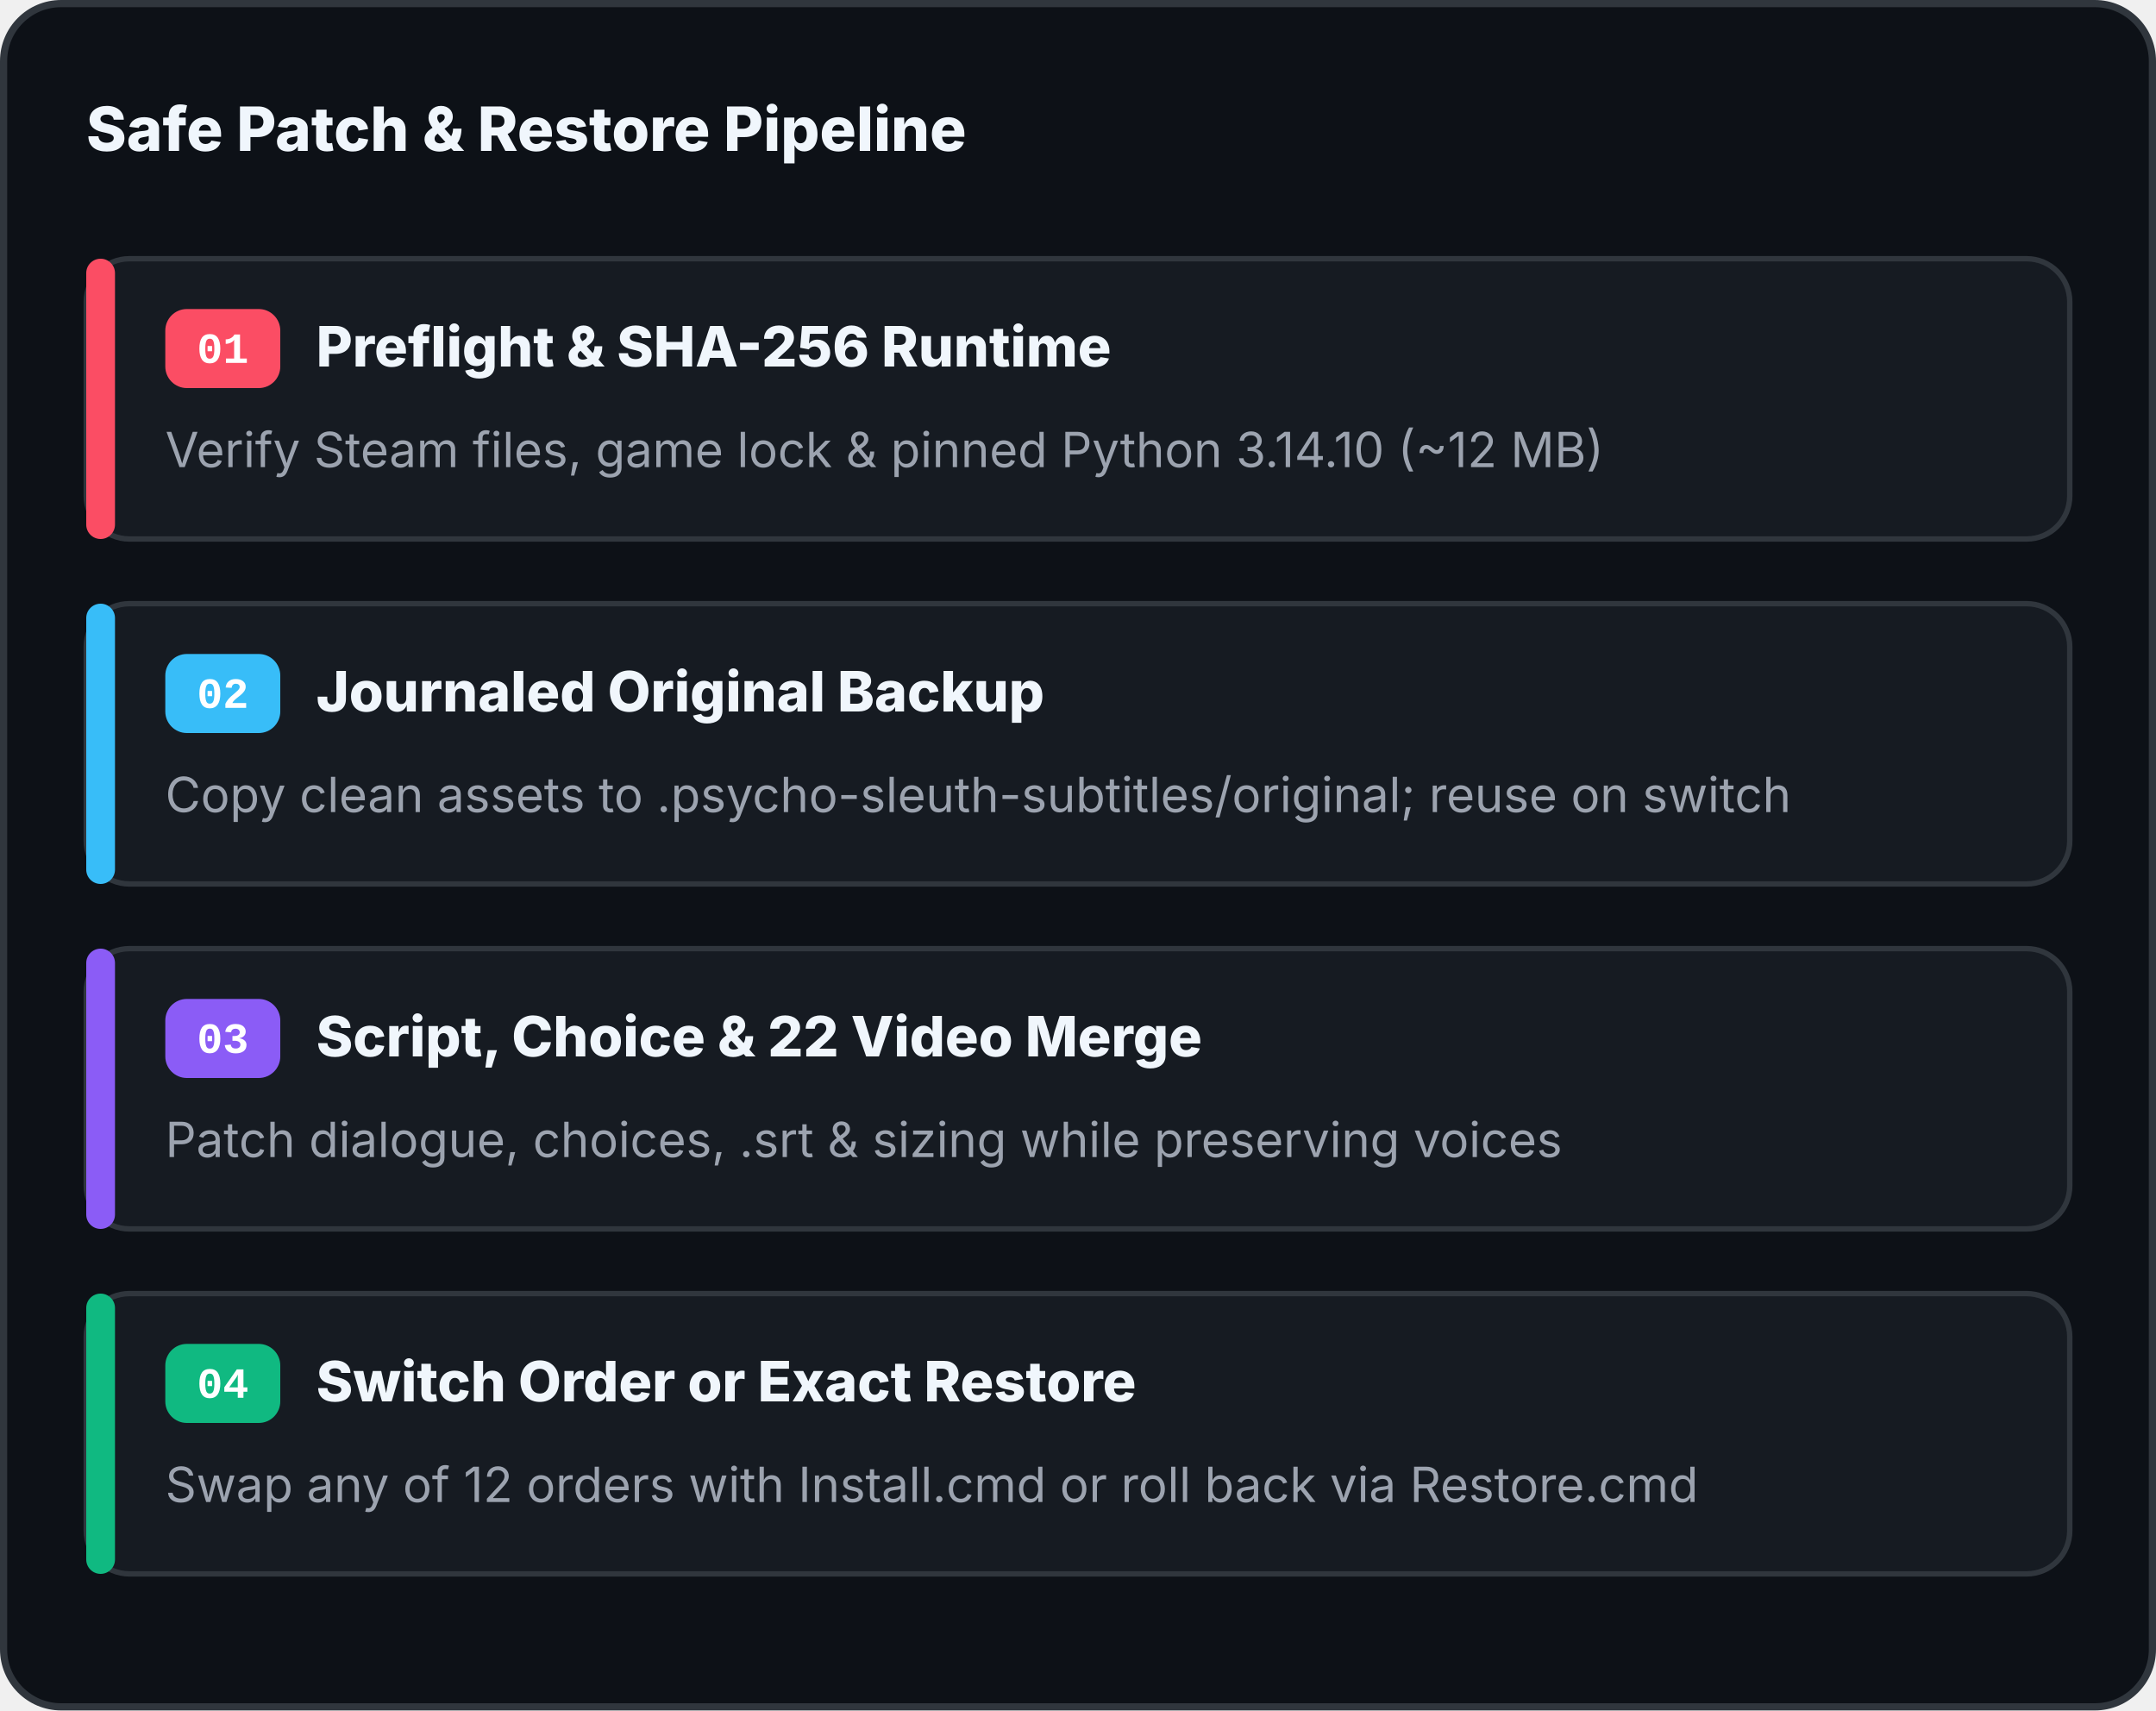
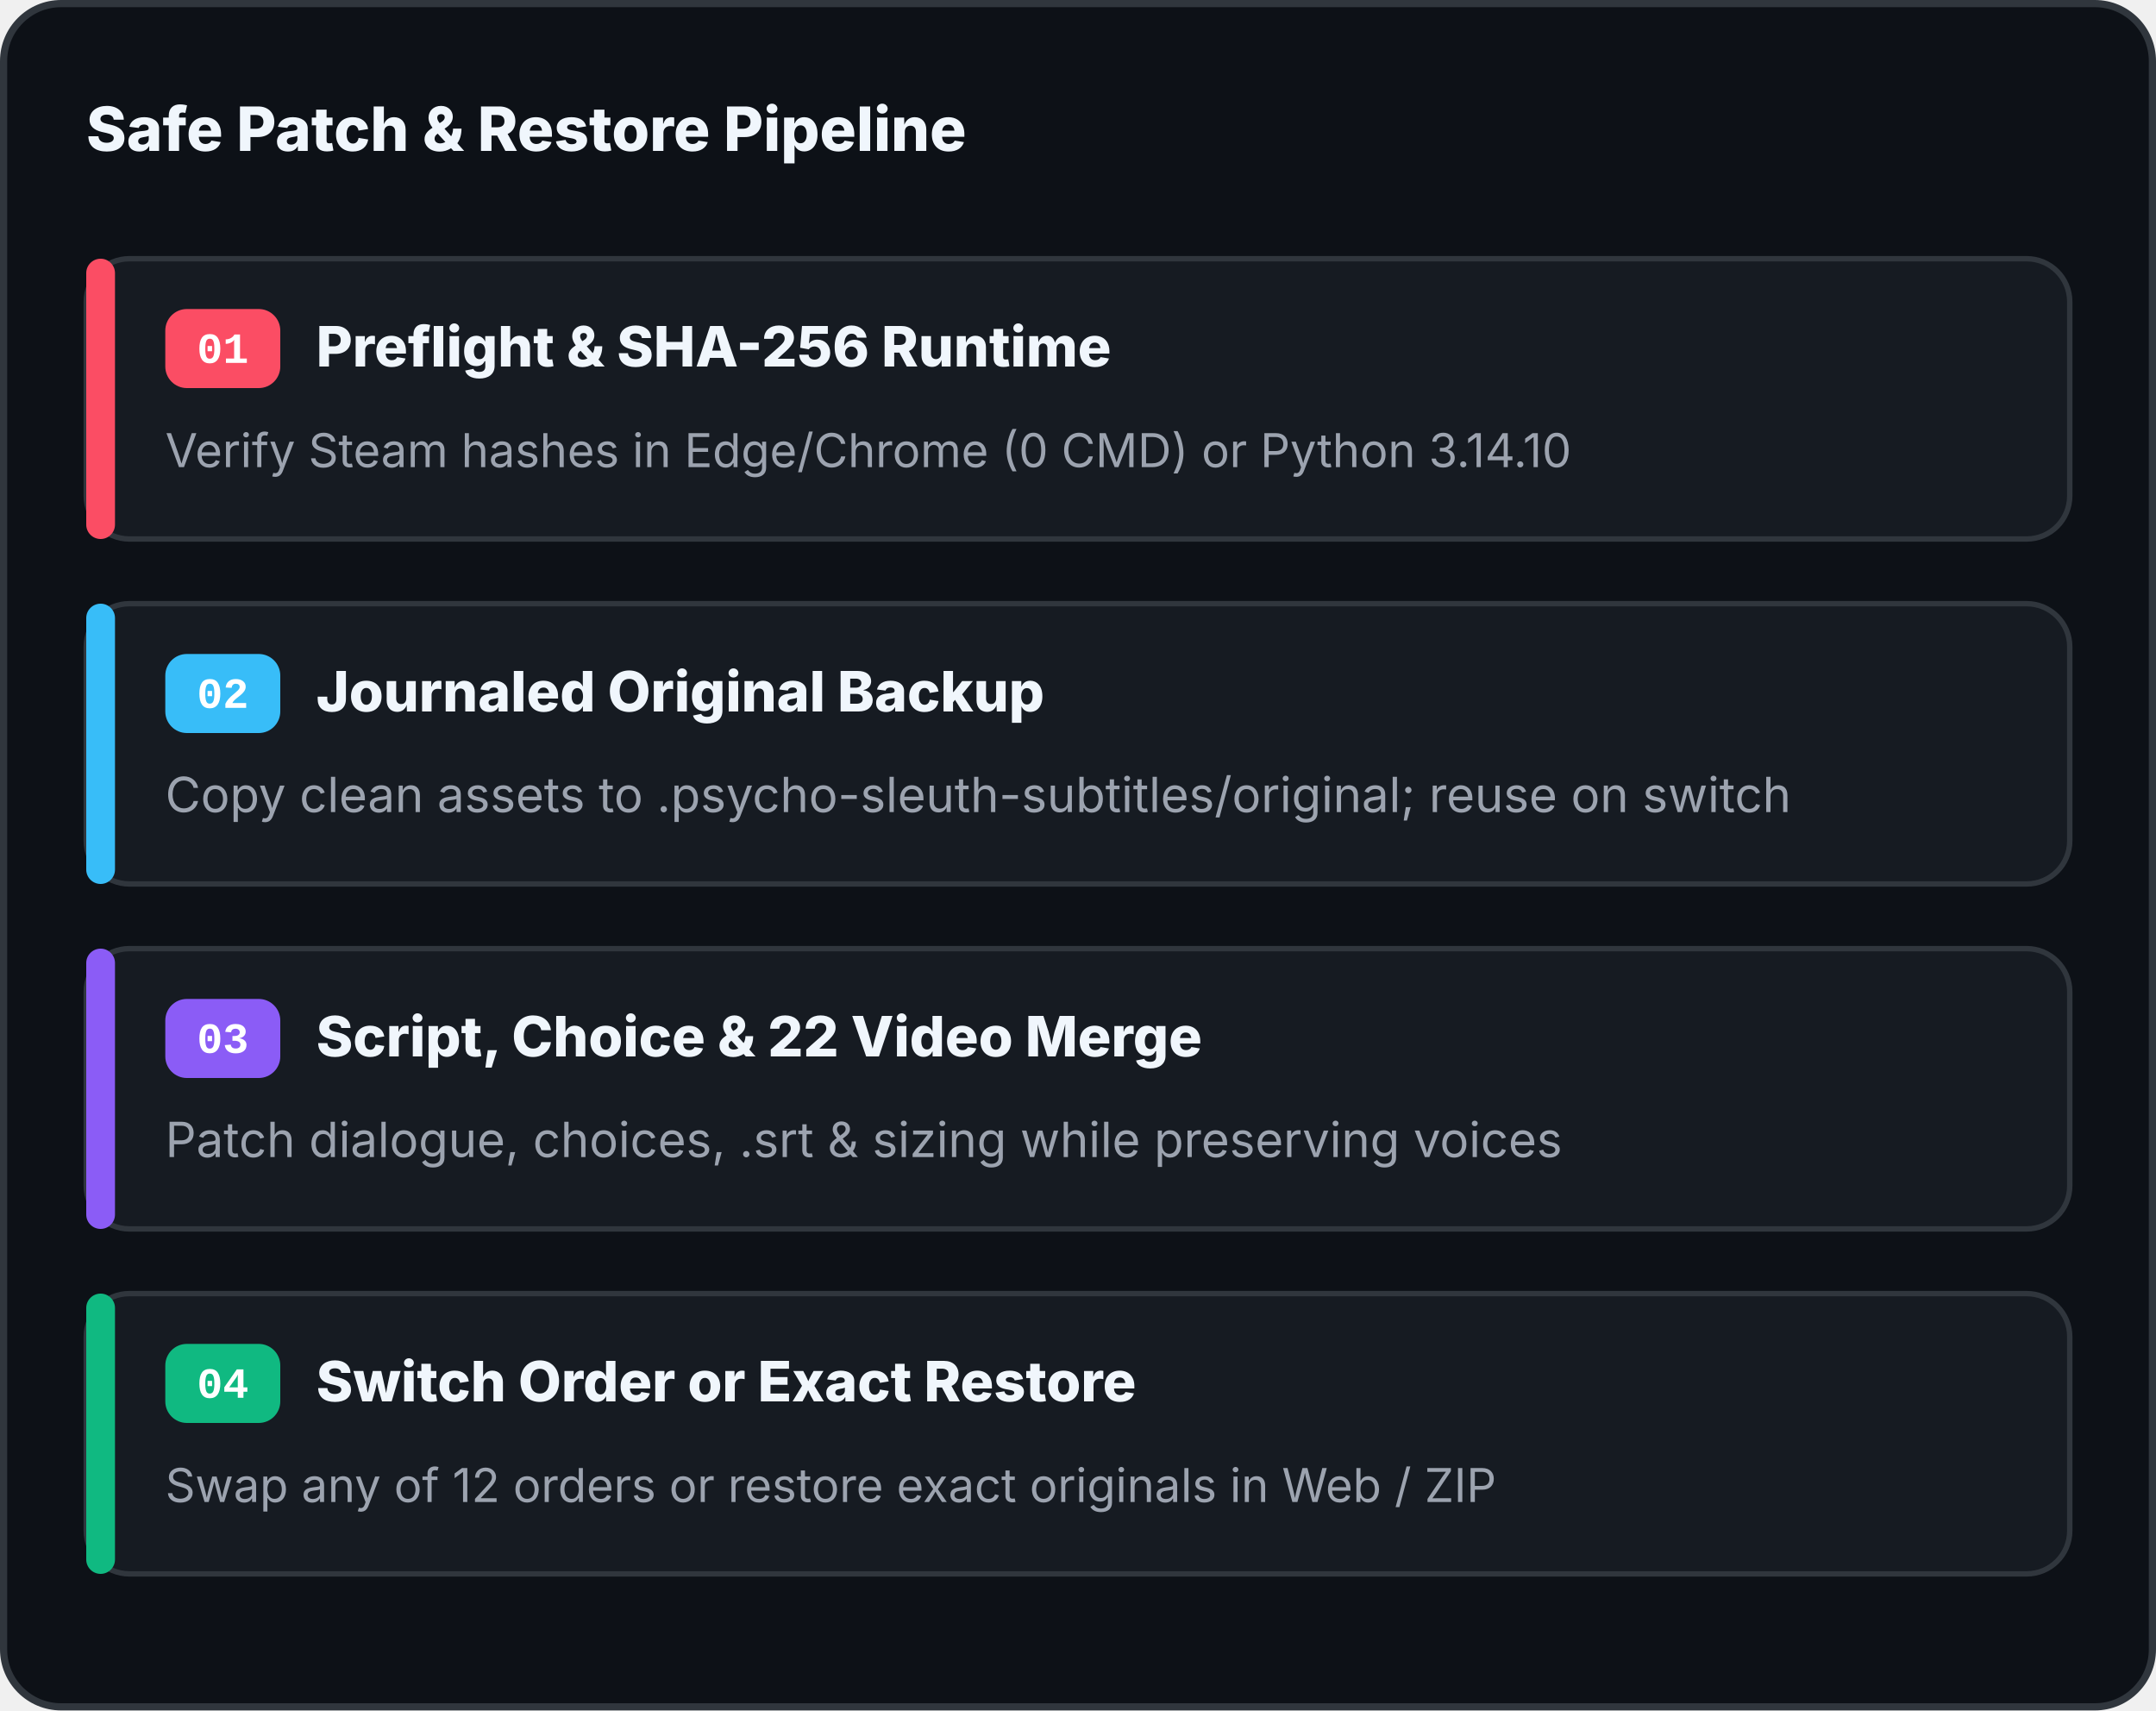
<svg xmlns="http://www.w3.org/2000/svg" width="600" height="476" viewBox="0 0 600 476" role="img" aria-labelledby="title desc">
  <rect x="1" y="1" width="598" height="474" rx="16" fill="#0D1117" stroke="#30363D" stroke-width="2" />
  <text x="24" y="42" font-family="'Inter', -apple-system, BlinkMacSystemFont, 'Segoe UI', 'Microsoft YaHei UI', 'Meiryo', sans-serif" font-size="17" font-weight="800" fill="#F0F6FC">Safe Patch &amp; Restore Pipeline</text>
  <rect x="24" y="72" width="552" height="78" rx="12" fill="#161B22" stroke="#30363D" stroke-width="1.5" />
  <rect x="24" y="72" width="8" height="78" rx="4" fill="#FB4D64" />
  <rect x="46" y="86" width="32" height="22" rx="6" fill="#FB4D64" />
  <text x="62" y="101" text-anchor="middle" font-family="'JetBrains Mono', Consolas, 'Courier New', monospace" font-size="12" font-weight="800" fill="#FFFFFF">01</text>
  <text x="88" y="102" font-family="'Inter', -apple-system, BlinkMacSystemFont, 'Segoe UI', 'Microsoft YaHei UI', 'Meiryo', sans-serif" font-size="15.5" font-weight="800" fill="#F0F6FC">Preflight &amp; SHA-256 Runtime</text>
-   <text x="46" y="130" font-family="'Inter', -apple-system, BlinkMacSystemFont, 'Segoe UI', 'Microsoft YaHei UI', 'Meiryo', sans-serif" font-size="13.5" fill="#9CA3AF">Verify Steam files, game lock &amp; pinned Python 3.14.10 (~12 MB)</text>
+   <text x="46" y="130" font-family="'Inter', -apple-system, BlinkMacSystemFont, 'Segoe UI', 'Microsoft YaHei UI', 'Meiryo', sans-serif" font-size="13" fill="#9CA3AF">Verify Steam hashes in Edge/Chrome (0 CMD) or Python 3.14.10</text>
  <rect x="24" y="168" width="552" height="78" rx="12" fill="#161B22" stroke="#30363D" stroke-width="1.5" />
  <rect x="24" y="168" width="8" height="78" rx="4" fill="#38BDF8" />
  <rect x="46" y="182" width="32" height="22" rx="6" fill="#38BDF8" />
  <text x="62" y="197" text-anchor="middle" font-family="'JetBrains Mono', Consolas, 'Courier New', monospace" font-size="12" font-weight="800" fill="#FFFFFF">02</text>
  <text x="88" y="198" font-family="'Inter', -apple-system, BlinkMacSystemFont, 'Segoe UI', 'Microsoft YaHei UI', 'Meiryo', sans-serif" font-size="15.5" font-weight="800" fill="#F0F6FC">Journaled Original Backup</text>
  <text x="46" y="226" font-family="'Inter', -apple-system, BlinkMacSystemFont, 'Segoe UI', 'Microsoft YaHei UI', 'Meiryo', sans-serif" font-size="13.5" fill="#9CA3AF">Copy clean assets to .psycho-sleuth-subtitles/original; reuse on switch</text>
  <rect x="24" y="264" width="552" height="78" rx="12" fill="#161B22" stroke="#30363D" stroke-width="1.5" />
  <rect x="24" y="264" width="8" height="78" rx="4" fill="#8B5CF6" />
  <rect x="46" y="278" width="32" height="22" rx="6" fill="#8B5CF6" />
  <text x="62" y="293" text-anchor="middle" font-family="'JetBrains Mono', Consolas, 'Courier New', monospace" font-size="12" font-weight="800" fill="#FFFFFF">03</text>
  <text x="88" y="294" font-family="'Inter', -apple-system, BlinkMacSystemFont, 'Segoe UI', 'Microsoft YaHei UI', 'Meiryo', sans-serif" font-size="15.5" font-weight="800" fill="#F0F6FC">Script, Choice &amp; 22 Video Merge</text>
  <text x="46" y="322" font-family="'Inter', -apple-system, BlinkMacSystemFont, 'Segoe UI', 'Microsoft YaHei UI', 'Meiryo', sans-serif" font-size="13.5" fill="#9CA3AF">Patch dialogue, choices, .srt &amp; sizing while preserving voices</text>
  <rect x="24" y="360" width="552" height="78" rx="12" fill="#161B22" stroke="#30363D" stroke-width="1.5" />
  <rect x="24" y="360" width="8" height="78" rx="4" fill="#10B981" />
  <rect x="46" y="374" width="32" height="22" rx="6" fill="#10B981" />
  <text x="62" y="389" text-anchor="middle" font-family="'JetBrains Mono', Consolas, 'Courier New', monospace" font-size="12" font-weight="800" fill="#FFFFFF">04</text>
  <text x="88" y="390" font-family="'Inter', -apple-system, BlinkMacSystemFont, 'Segoe UI', 'Microsoft YaHei UI', 'Meiryo', sans-serif" font-size="15.5" font-weight="800" fill="#F0F6FC">Switch Order or Exact Restore</text>
-   <text x="46" y="418" font-family="'Inter', -apple-system, BlinkMacSystemFont, 'Segoe UI', 'Microsoft YaHei UI', 'Meiryo', sans-serif" font-size="13.5" fill="#9CA3AF">Swap any of 12 orders with Install.cmd or roll back via Restore.cmd</text>
+   <text x="46" y="418" font-family="'Inter', -apple-system, BlinkMacSystemFont, 'Segoe UI', 'Microsoft YaHei UI', 'Meiryo', sans-serif" font-size="13" fill="#9CA3AF">Swap any of 12 orders or restore exact originals in Web / ZIP</text>
</svg>
